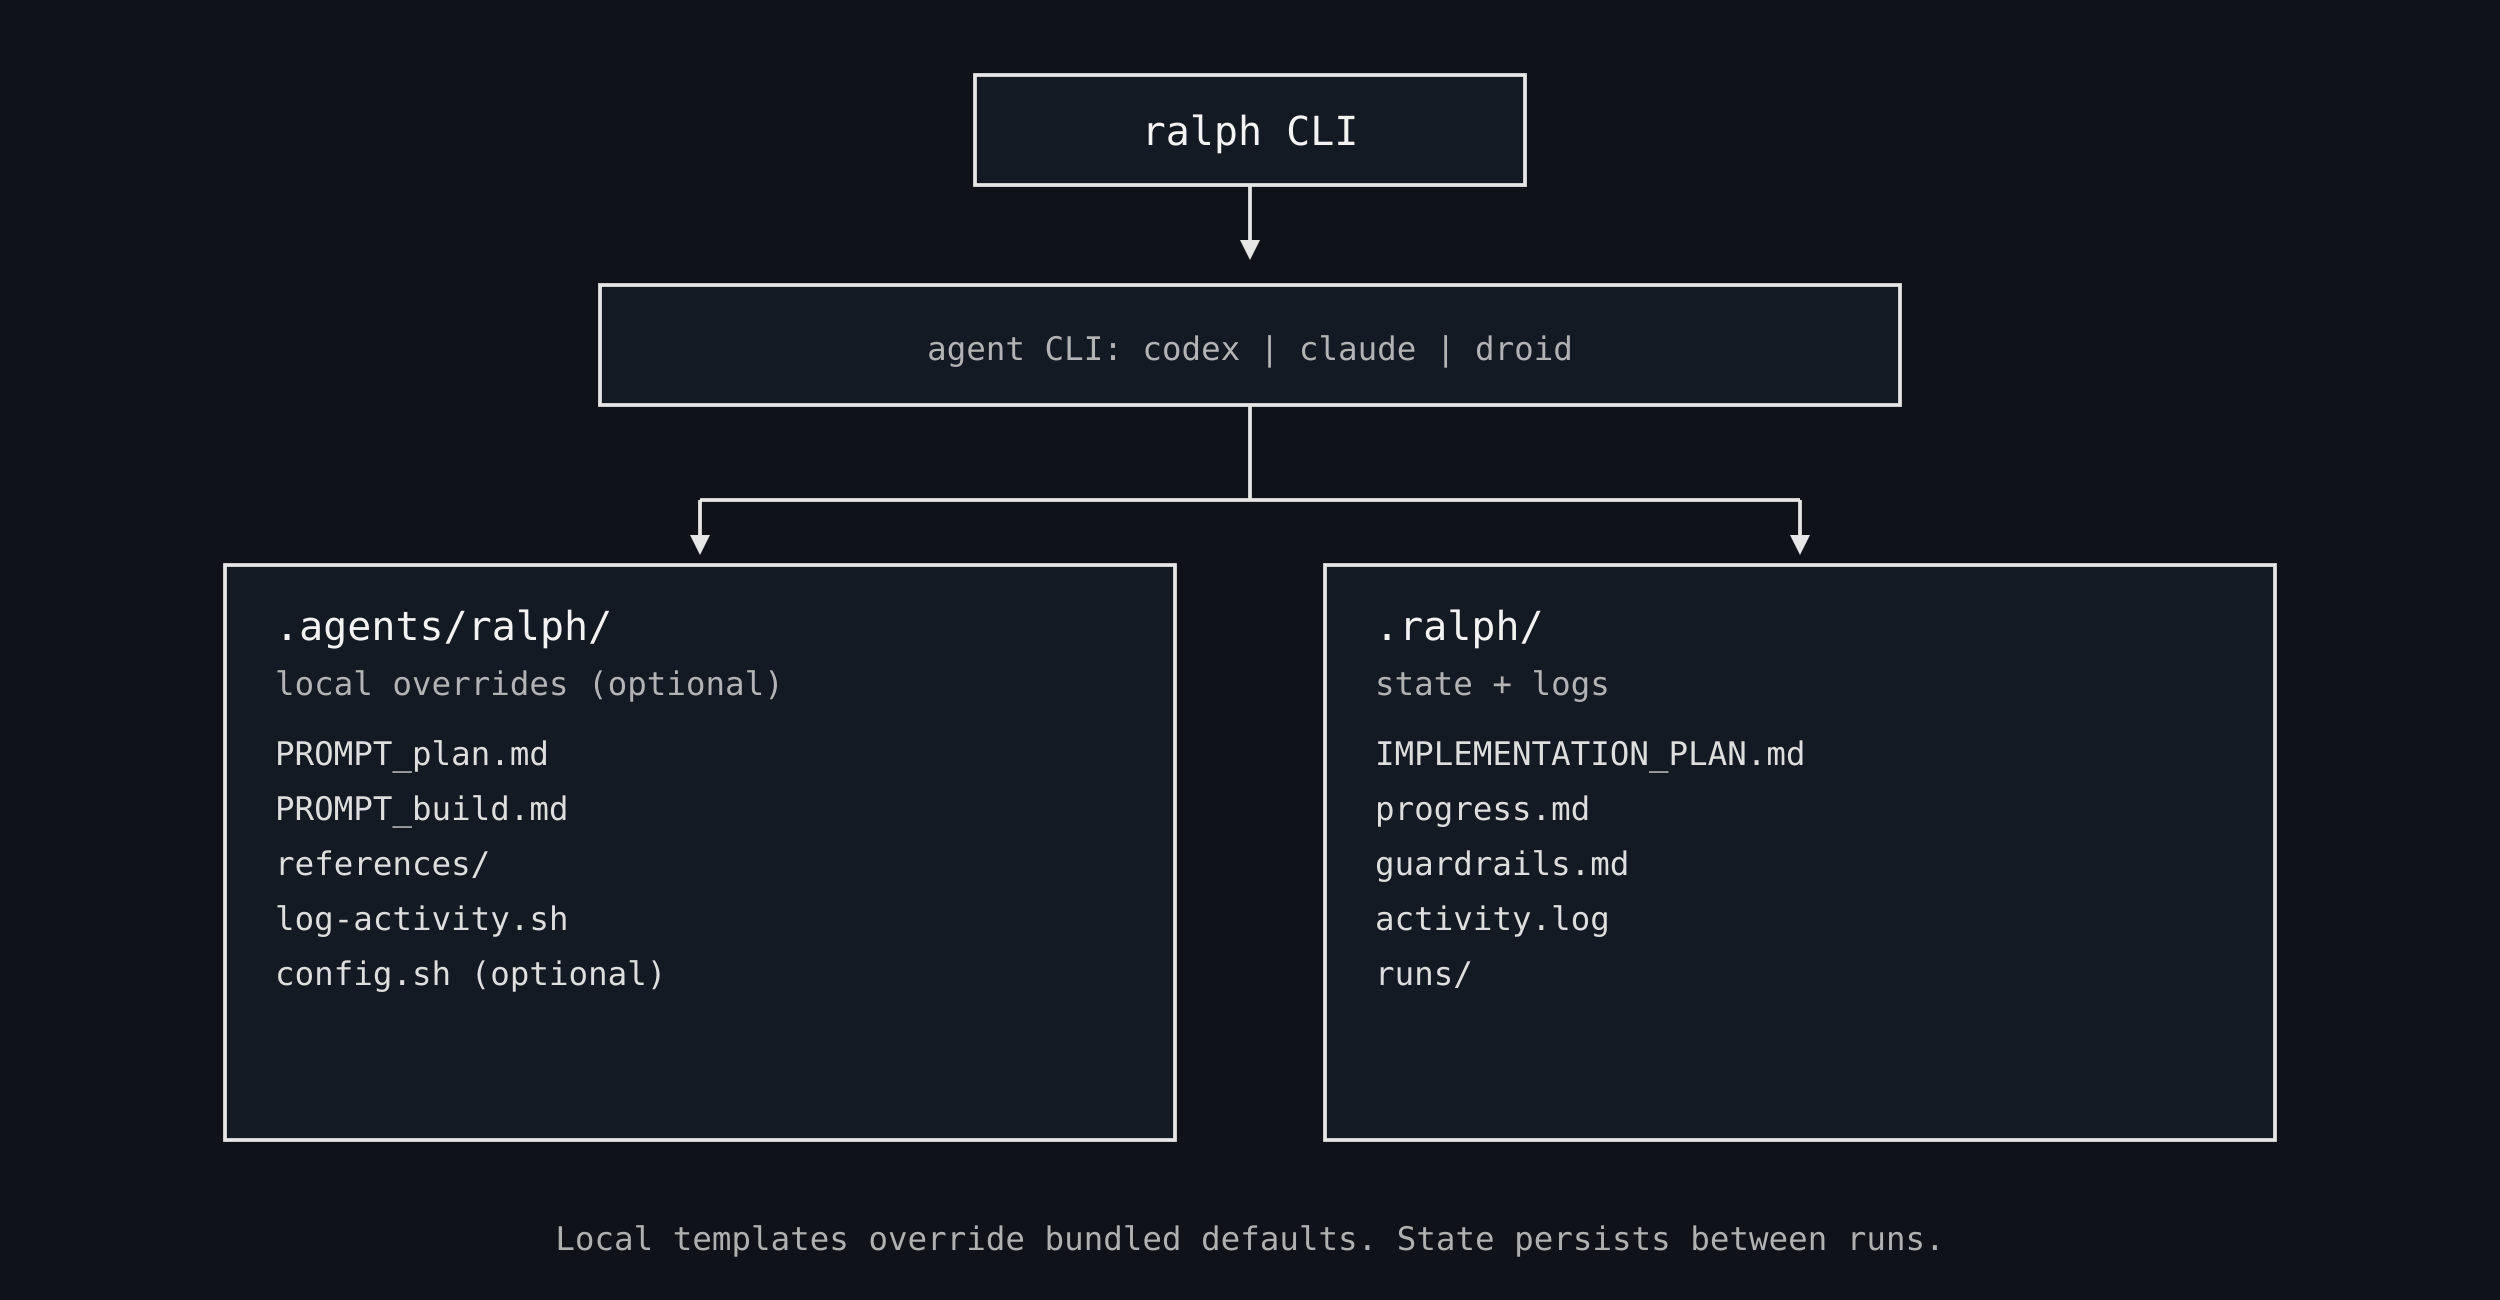
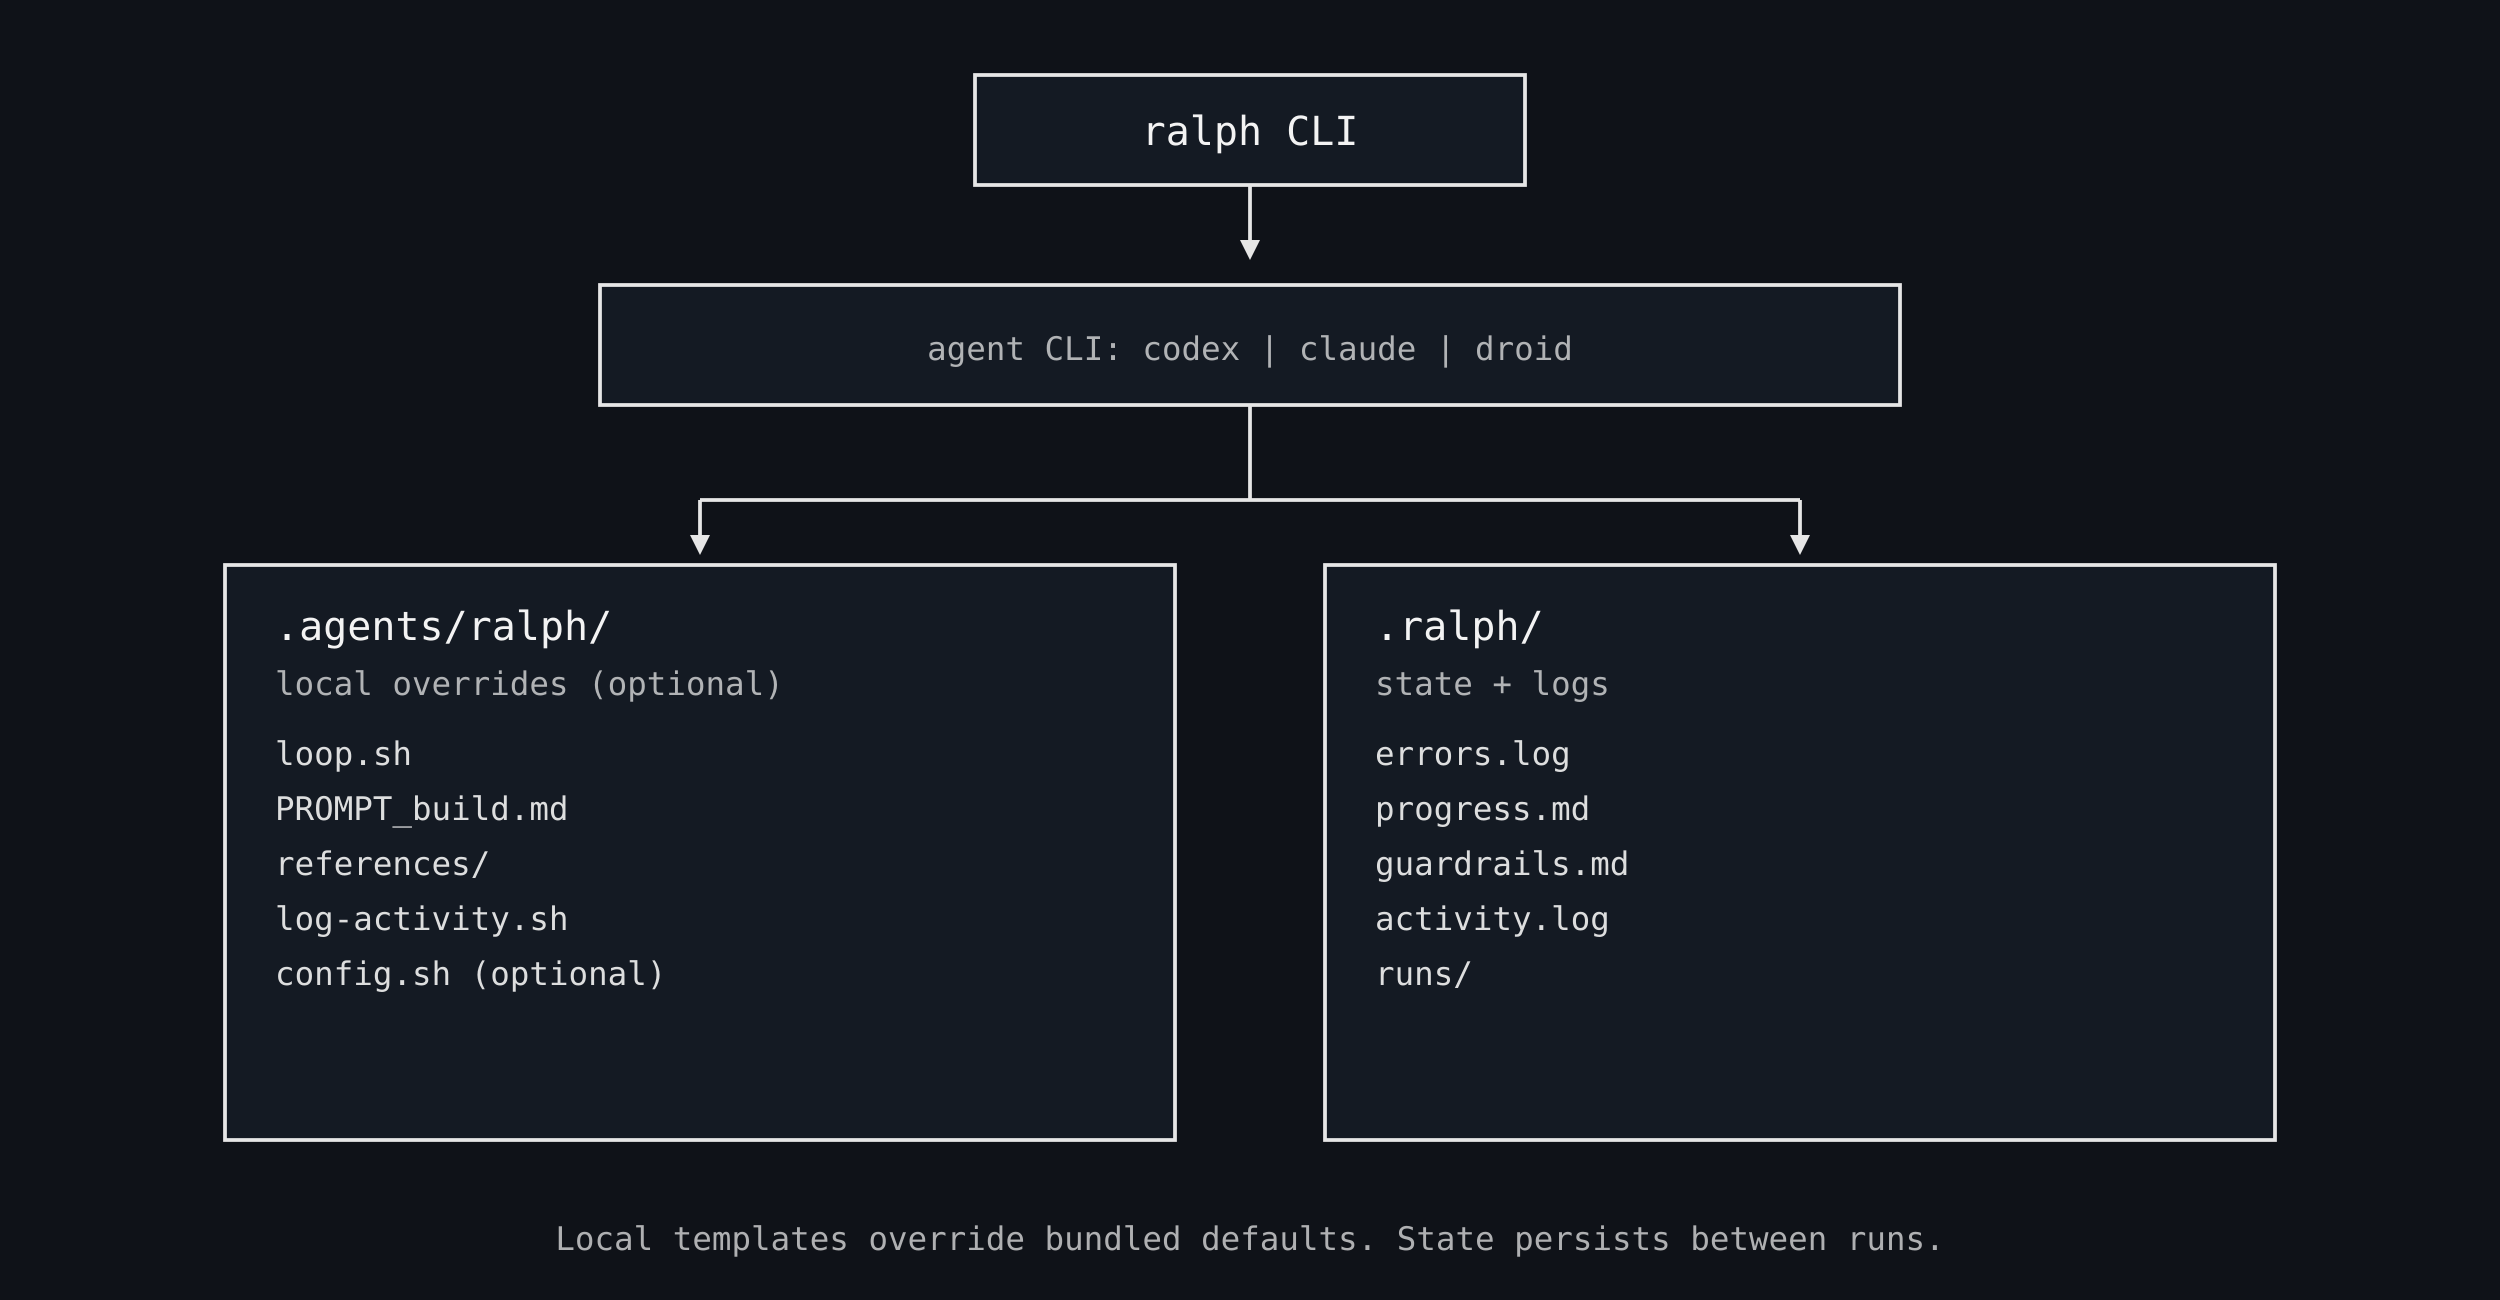
<svg xmlns="http://www.w3.org/2000/svg" viewBox="0 0 1000 520" role="img" aria-label="Ralph architecture diagram">
  <style>
    .bg { fill: #0f1218; }
    .box { fill: #141a23; stroke: #e6e6e6; stroke-width: 1.5; }
    .line { stroke: #e6e6e6; stroke-width: 1.5; }
    .text { fill: #f3f3f3; font-family: Menlo, Consolas, Monaco, monospace; font-size: 16px; }
    .small { font-size: 13px; opacity: 0.9; }
    .muted { opacity: 0.7; }
  </style>
  <rect class="bg" x="0" y="0" width="1000" height="520" rx="0" />
  <rect class="box" x="390" y="30" width="220" height="44" rx="0" />
  <text class="text" x="500" y="58" text-anchor="middle">ralph CLI</text>
  <rect class="box" x="240" y="114" width="520" height="48" rx="0" />
  <text class="text small muted" x="500" y="144" text-anchor="middle">agent CLI: codex | claude | droid</text>
  <line class="line" x1="500" y1="74" x2="500" y2="96" />
  <polygon points="496,96 500,104 504,96" fill="#e6e6e6" />
  <line class="line" x1="500" y1="162" x2="500" y2="200" />
  <line class="line" x1="500" y1="200" x2="280" y2="200" />
  <line class="line" x1="500" y1="200" x2="720" y2="200" />
  <line class="line" x1="280" y1="200" x2="280" y2="214" />
  <line class="line" x1="720" y1="200" x2="720" y2="214" />
  <polygon points="276,214 280,222 284,214" fill="#e6e6e6" />
  <polygon points="716,214 720,222 724,214" fill="#e6e6e6" />
  <rect class="box" x="90" y="226" width="380" height="230" rx="0" />
  <text class="text" x="110" y="256">.agents/ralph/</text>
  <text class="text small muted" x="110" y="278">local overrides (optional)</text>
-   <text class="text small" x="110" y="306">PROMPT_plan.md</text>
+   <text class="text small" x="110" y="306">loop.sh</text>
  <text class="text small" x="110" y="328">PROMPT_build.md</text>
  <text class="text small" x="110" y="350">references/</text>
  <text class="text small" x="110" y="372">log-activity.sh</text>
  <text class="text small" x="110" y="394">config.sh (optional)</text>
  <rect class="box" x="530" y="226" width="380" height="230" rx="0" />
  <text class="text" x="550" y="256">.ralph/</text>
  <text class="text small muted" x="550" y="278">state + logs</text>
-   <text class="text small" x="550" y="306">IMPLEMENTATION_PLAN.md</text>
+   <text class="text small" x="550" y="306">errors.log</text>
  <text class="text small" x="550" y="328">progress.md</text>
  <text class="text small" x="550" y="350">guardrails.md</text>
  <text class="text small" x="550" y="372">activity.log</text>
  <text class="text small" x="550" y="394">runs/</text>
  <text class="text small muted" x="500" y="500" text-anchor="middle">
    Local templates override bundled defaults. State persists between runs.
  </text>
</svg>
